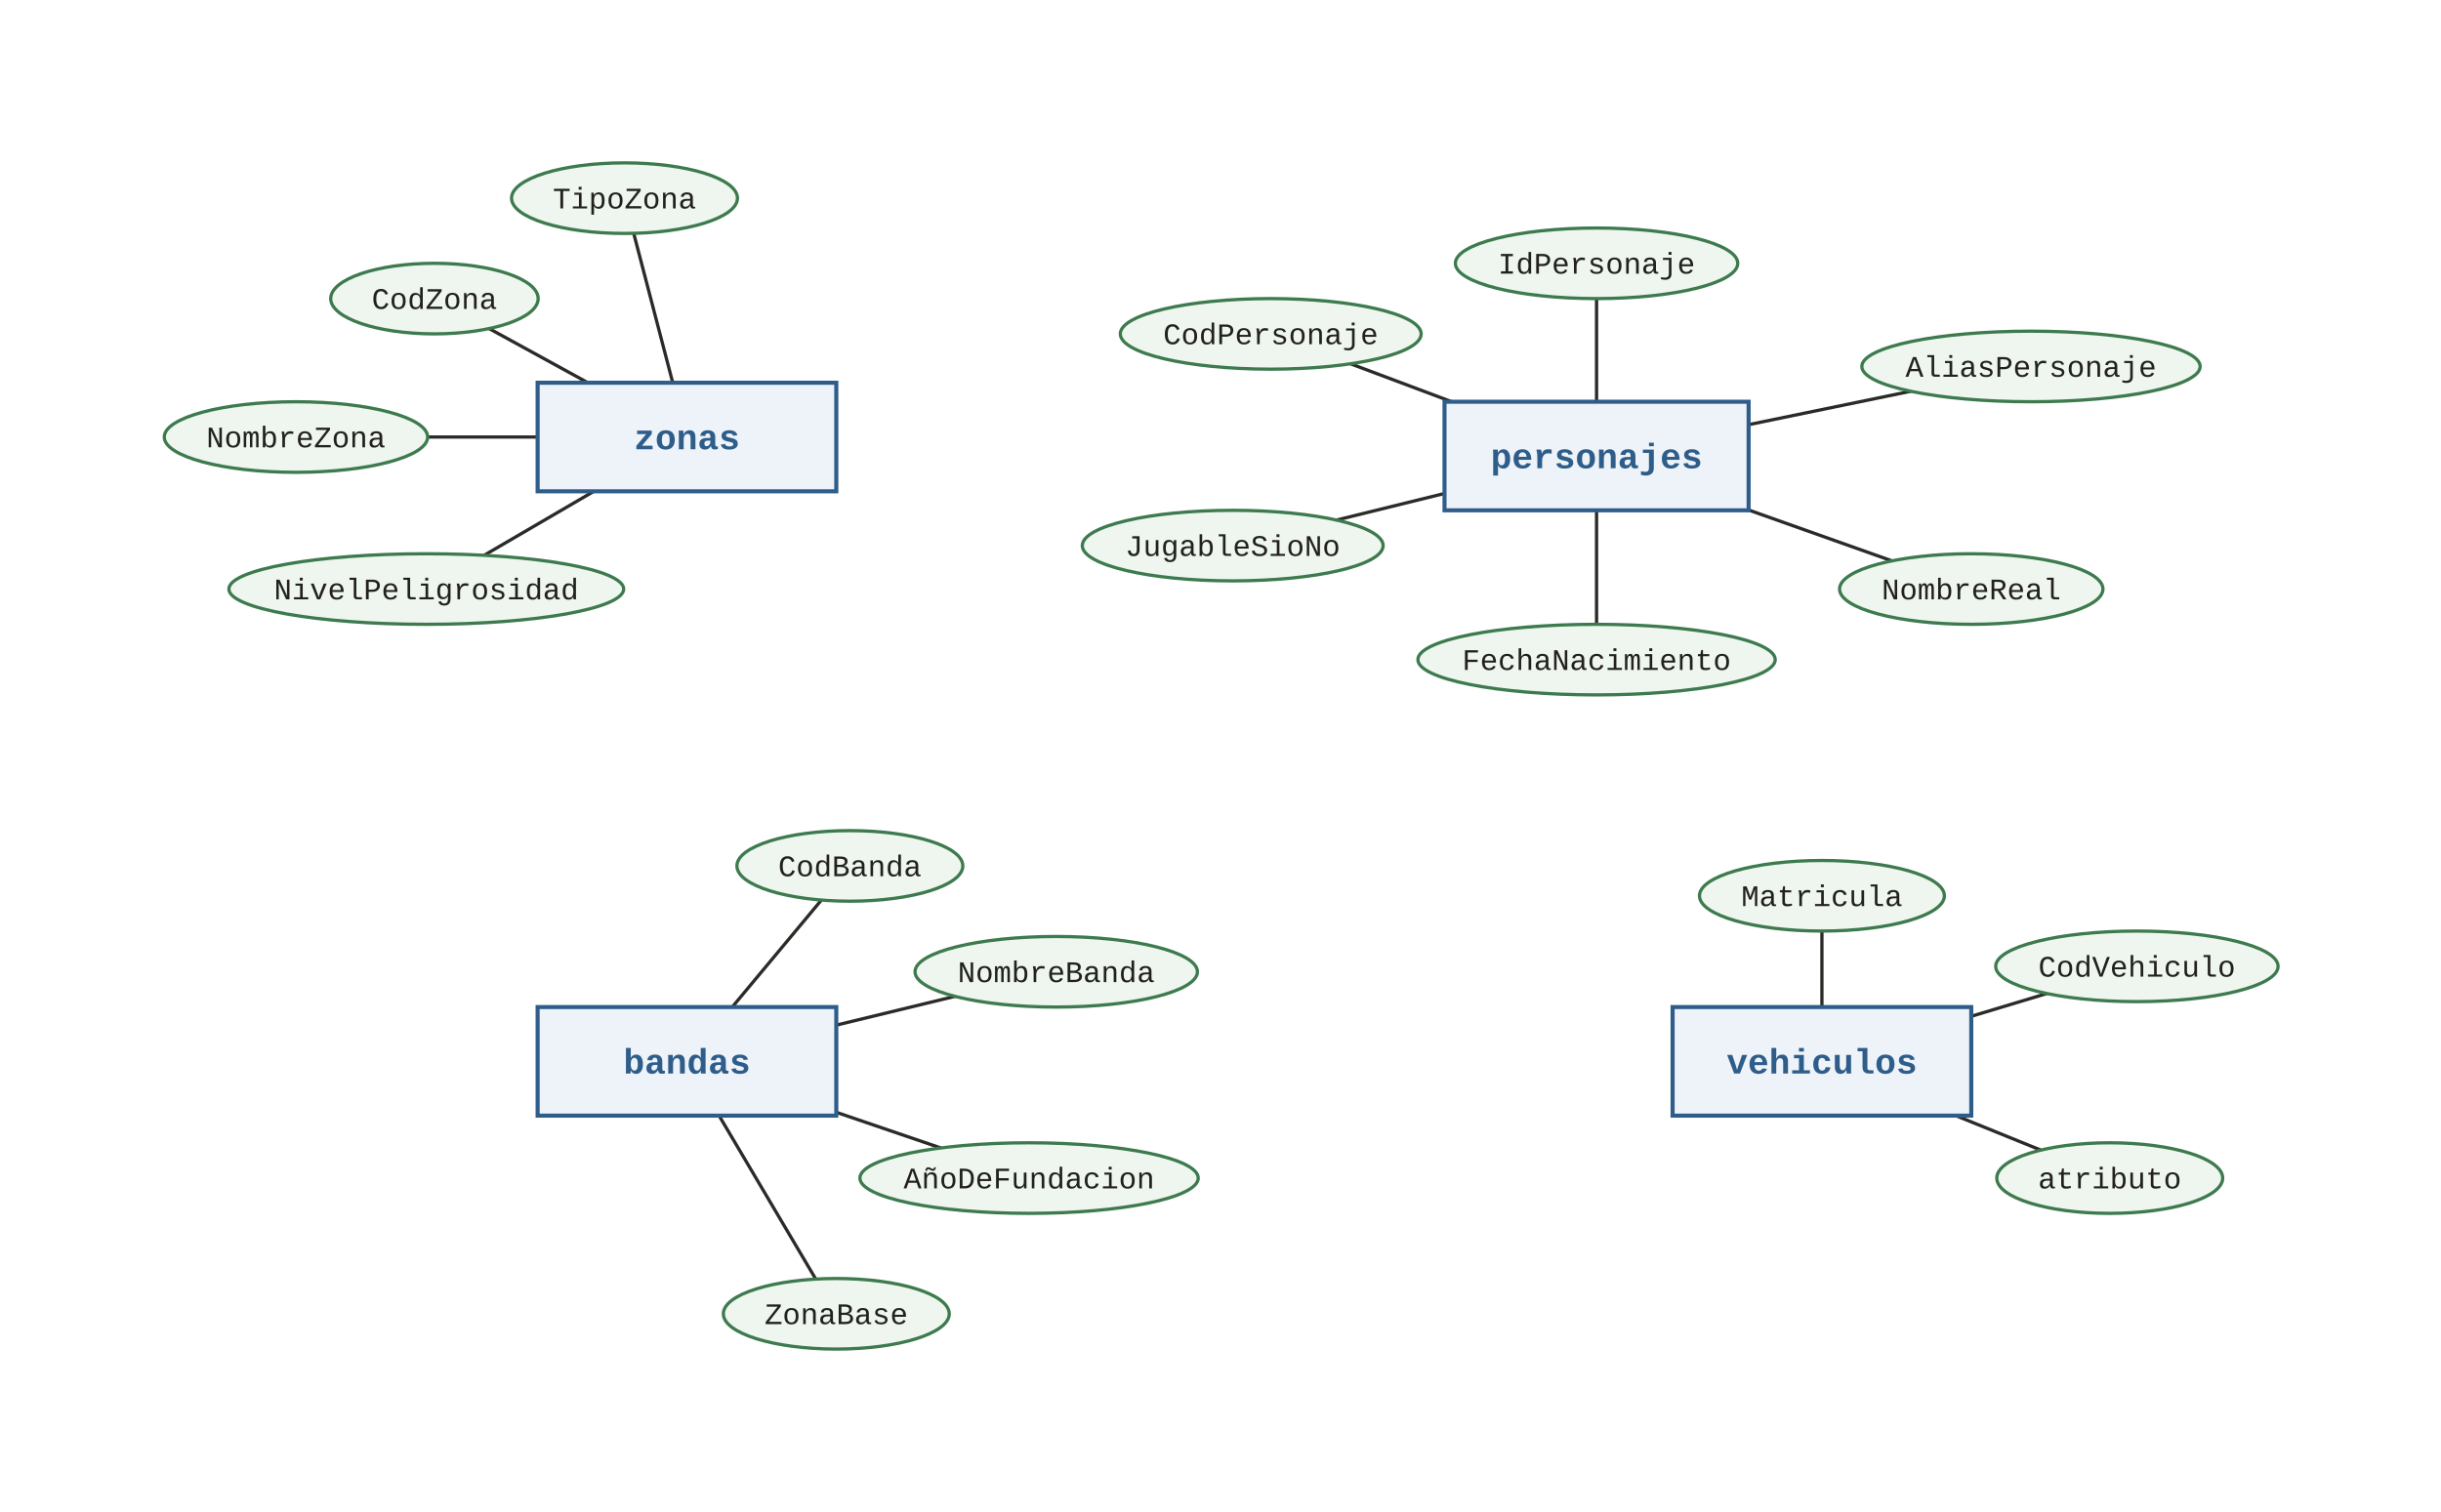
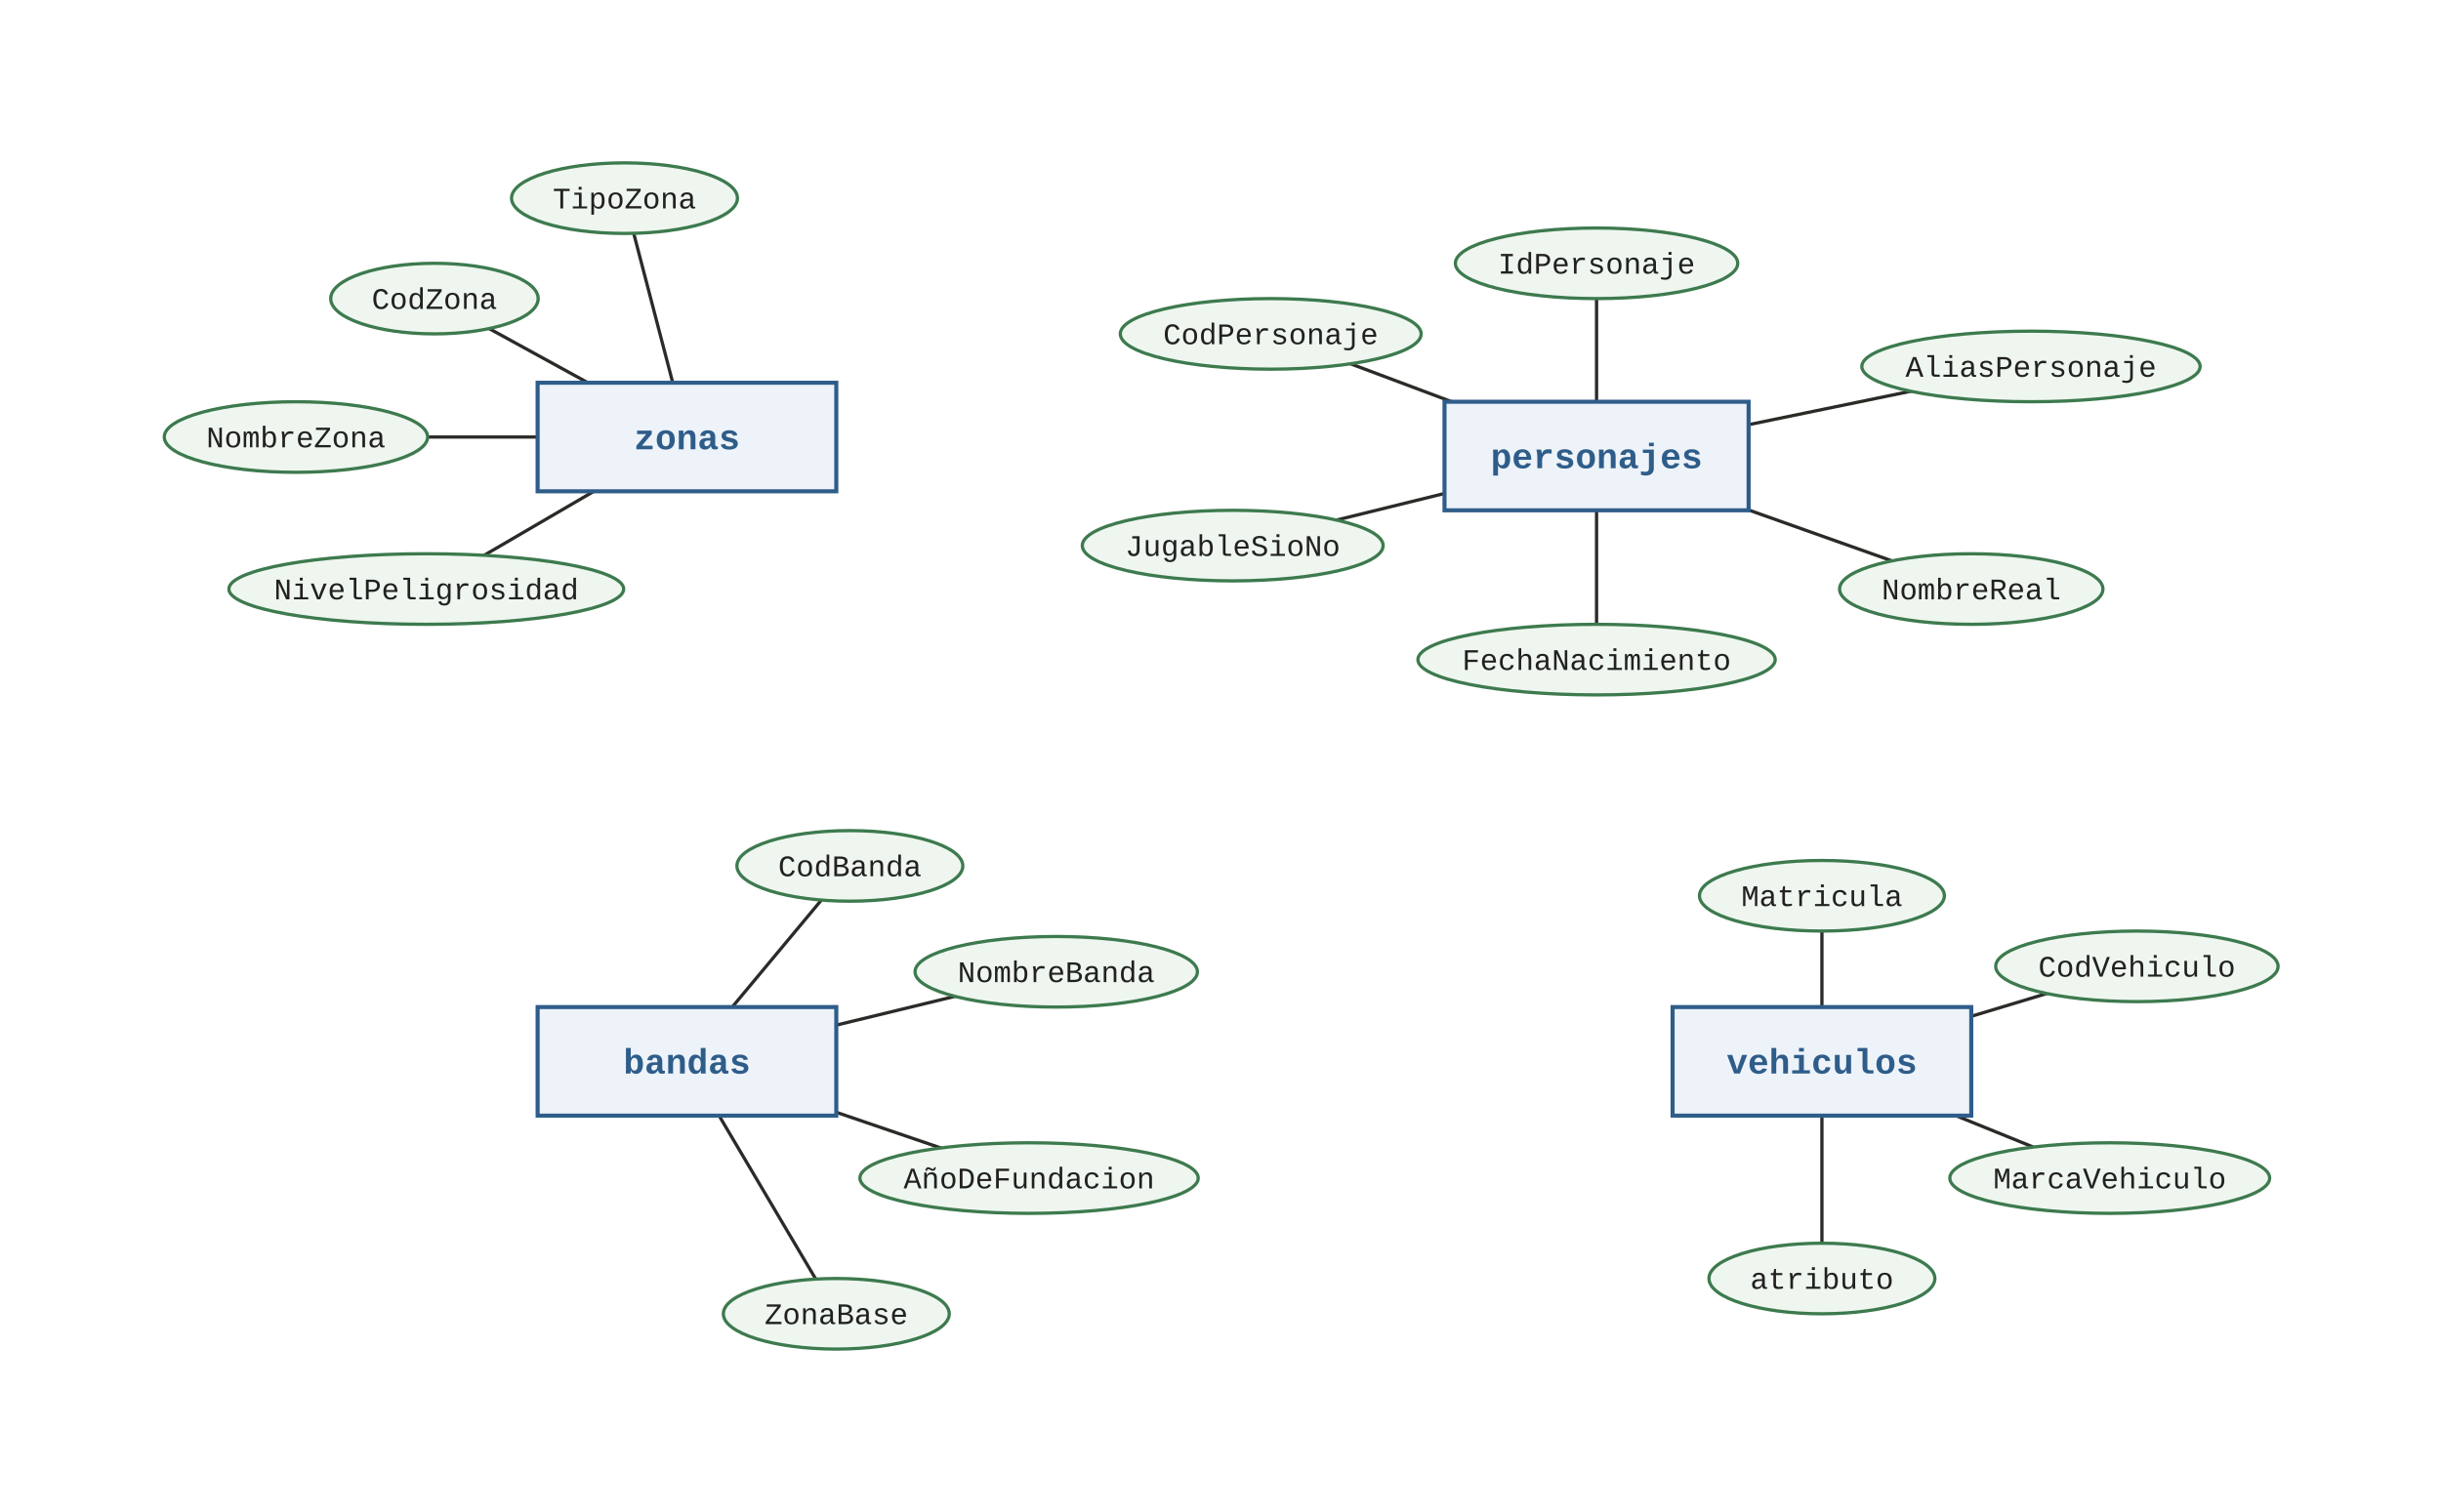
<svg xmlns="http://www.w3.org/2000/svg" viewBox="1993 1634 899 557" width="899" height="557">
  <style>.ln{stroke:#2B2A27;stroke-width:1.2}.mk{stroke:#2B2A27;stroke-width:1.5;fill:none}.mo{fill:#FFFFFF;stroke:#2B2A27;stroke-width:1.5}
.ent{fill:#EDF3F9;stroke:#2F5D8A;stroke-width:1.5}.dia{fill:#FBF2E0;stroke:#9C6510;stroke-width:1.5}.att{fill:#EEF6EF;stroke:#3D7A4E;stroke-width:1.2}.att.key{fill:#F3EDFB;stroke:#7A4FB8}.att.dr{stroke-dasharray:4 3}
.ent.in,.dia.in{fill:none}.dup{stroke:#C0362C;stroke-width:2.4}
.tx{fill:#22211F;font:11px Consolas,'JetBrains Mono','Courier New',monospace}.txk{fill:#6B3FA8;font-weight:600}.tb{font:600 13px Consolas,'JetBrains Mono','Courier New',monospace;fill:#2F5D8A}.tr{font:600 12px Consolas,'JetBrains Mono','Courier New',monospace;fill:#9C6510}.tt{font:600 10px Consolas,'JetBrains Mono','Courier New',monospace;fill:#6B6A64}
.ul{stroke:#6B3FA8;stroke-width:1}.ul.p{stroke-dasharray:3 2}.card{font:600 11px Consolas,'JetBrains Mono','Courier New',monospace;fill:#A2441C;paint-order:stroke;stroke:#FFFFFF;stroke-width:4px;stroke-linejoin:round}.cardq{fill:#6B6A64}
.tbox{fill:#FFFFFF;stroke:#A9B2C0;stroke-width:1}.thd{fill:#33557F}.thx{font:600 12.5px Consolas,'JetBrains Mono','Courier New',monospace;fill:#FFFFFF}.cx{font:11.5px Consolas,'JetBrains Mono','Courier New',monospace;fill:#22211F}.cpk{fill:#6B3FA8;font-weight:600}.cfk{fill:#A3304A}.cty{fill:#6B6A64;font-weight:400}.uq{font:600 9px Consolas,'JetBrains Mono','Courier New',monospace;fill:#2A7F8F}
.lk{stroke:#6B6A64;stroke-width:1.4;fill:none}.lk.dash{stroke-dasharray:6 4}.lkm{stroke:#6B6A64;stroke-width:1.5;fill:none}.lko{fill:#FFFFFF;stroke:#6B6A64;stroke-width:1.5}
.ipk{fill:#8E5FD0}.ifk{fill:#B4364E}.icol{fill:#2A7F8F}.inul{fill:none;stroke:#2A7F8F;stroke-width:1.3}
.rbox{fill:#FFFFFF;stroke:#22211F;stroke-width:1.1}.rnm{font:600 12.5px Consolas,'JetBrains Mono','Courier New',monospace;fill:#2F5D8A}.rcol{font:12px Consolas,'JetBrains Mono','Courier New',monospace;fill:#22211F}.rpk{font-weight:700;fill:#6B3FA8}.rfk{fill:#A3304A}.rul{stroke:#6B3FA8;stroke-width:1.1}
.rtag{font:600 9.5px Consolas,'JetBrains Mono','Courier New',monospace;fill:#6B6A64}.rarr{fill:none;stroke:#B4364E;stroke-width:1.1}.rhead{fill:#B4364E}
.ent.hd,.dia.hd{fill:none}.ktag{font:700 9px Consolas,'JetBrains Mono','Courier New',monospace;fill:#6B6A64}.rlab{fill:#FFFFFF;stroke:none;opacity:.92}.dia.assoc{stroke-dasharray:5 3}.ln.lid{stroke-width:2.2}.isal{fill:#9C6510}.skt{fill:#2F5D8A}
.thx.dup{fill:#FFC2BD}.cx.dup,.rnm.dup,.rcol.dup{fill:#C0362C;text-decoration:underline}
.note{stroke-width:1.2}.note-fold{stroke-width:1.2}.nc-y{fill:#FFF4C2;stroke:#D2AE36}.nc-b{fill:#DDEBFA;stroke:#7AA3D6}.nc-g{fill:#DFF2E1;stroke:#7DBB87}.nc-p{fill:#FBE1EC;stroke:#D98AAE}.note-fold{filter:brightness(.93)}.note-tx{font:12px 'Segoe UI',Arial,sans-serif;fill:#2B2A27}</style>
  <rect x="1993" y="1634" width="899" height="557" fill="#ffffff" />
  <line x1="2246" y1="1795" x2="2153" y2="1744" class="ln" />
  <line x1="2246" y1="1795" x2="2102" y2="1795" class="ln" />
  <line x1="2246" y1="1795" x2="2223" y2="1707" class="ln" />
  <line x1="2246" y1="1795" x2="2150" y2="1851" class="ln" />
  <line x1="2581" y1="1802" x2="2581" y2="1731" class="ln" />
  <line x1="2581" y1="1802" x2="2741" y2="1769" class="ln" />
  <line x1="2581" y1="1802" x2="2719" y2="1851" class="ln" />
  <line x1="2581" y1="1802" x2="2581" y2="1877" class="ln" />
  <line x1="2581" y1="1802" x2="2447" y2="1835" class="ln" />
  <line x1="2246" y1="2025" x2="2306" y2="1953" class="ln" />
  <line x1="2246" y1="2025" x2="2382" y2="1992" class="ln" />
  <line x1="2246" y1="2025" x2="2372" y2="2068" class="ln" />
  <line x1="2246" y1="2025" x2="2301" y2="2118" class="ln" />
  <line x1="2664" y1="2025" x2="2664" y2="1964" class="ln" />
  <line x1="2664" y1="2025" x2="2780" y2="1990" class="ln" />
  <line x1="2581" y1="1802" x2="2461" y2="1757" class="ln" />
  <line x1="2664" y1="2025" x2="2770" y2="2068" class="ln" />
+   <line x1="2664" y1="2025" x2="2664" y2="2105" class="ln" />
  <g class="node" data-id="nmwmhqvag3xdsrz">
    <rect x="2191" y="1775" width="110" height="40" class="ent" />
    <text x="2246" y="1799.5" text-anchor="middle" class="tb">zonas</text>
  </g>
  <g class="node" data-id="nmwmhrrtz46f440">
    <ellipse cx="2153" cy="1744" rx="38.2" ry="13" class="att" />
    <text x="2153" y="1747.8" text-anchor="middle" class="tx">CodZona</text>
  </g>
  <g class="node" data-id="nmwmhs1pz4838rc">
    <ellipse cx="2102" cy="1795" rx="48.5" ry="13" class="att" />
    <text x="2102" y="1798.8" text-anchor="middle" class="tx">NombreZona</text>
  </g>
  <g class="node" data-id="nmwmhse6k4avtgo">
    <ellipse cx="2223" cy="1707" rx="41.6" ry="13" class="att" />
    <text x="2223" y="1710.8" text-anchor="middle" class="tx">TipoZona</text>
  </g>
  <g class="node" data-id="nmwmhsl8x4cs0xw">
    <ellipse cx="2150" cy="1851" rx="72.7" ry="13" class="att" />
    <text x="2150" y="1854.8" text-anchor="middle" class="tx">NivelPeligrosidad</text>
  </g>
  <g class="node" data-id="nmwmhtg534eof8d">
    <rect x="2525" y="1782" width="112" height="40" class="ent" />
    <text x="2581" y="1806.5" text-anchor="middle" class="tb">personajes</text>
  </g>
  <g class="node" data-id="nmwmhtvoe4fcd3s">
    <ellipse cx="2581" cy="1731" rx="52" ry="13" class="att" />
    <text x="2581" y="1734.8" text-anchor="middle" class="tx">IdPersonaje</text>
  </g>
  <g class="node" data-id="nmwmhtzp54hasp6">
    <ellipse cx="2741" cy="1769" rx="62.3" ry="13" class="att" />
    <text x="2741" y="1772.8" text-anchor="middle" class="tx">AliasPersonaje</text>
  </g>
  <g class="node" data-id="nmwmhu9s44jnxp9">
    <ellipse cx="2719" cy="1851" rx="48.5" ry="13" class="att" />
    <text x="2719" y="1854.8" text-anchor="middle" class="tx">NombreReal</text>
  </g>
  <g class="node" data-id="nmwmhvhij4l5lyf">
    <ellipse cx="2581" cy="1877" rx="65.8" ry="13" class="att" />
    <text x="2581" y="1880.8" text-anchor="middle" class="tx">FechaNacimiento</text>
  </g>
  <g class="node" data-id="nmwmhw2st4nqzpn">
    <ellipse cx="2447" cy="1835" rx="55.4" ry="13" class="att" />
    <text x="2447" y="1838.8" text-anchor="middle" class="tx">JugableSioNo</text>
  </g>
  <g class="node" data-id="nmwmhxjzb4pf9rv">
    <rect x="2191" y="2005" width="110" height="40" class="ent" />
    <text x="2246" y="2029.5" text-anchor="middle" class="tb">bandas</text>
  </g>
  <g class="node" data-id="nmwmhxsy74qo5d7">
    <ellipse cx="2306" cy="1953" rx="41.6" ry="13" class="att" />
    <text x="2306" y="1956.8" text-anchor="middle" class="tx">CodBanda</text>
  </g>
  <g class="node" data-id="nmwmhy7ny4s7mmz">
    <ellipse cx="2382" cy="1992" rx="52" ry="13" class="att" />
    <text x="2382" y="1995.8" text-anchor="middle" class="tx">NombreBanda</text>
  </g>
  <g class="node" data-id="nmwmhzwdd4umxmz">
    <ellipse cx="2372" cy="2068" rx="62.3" ry="13" class="att" />
    <text x="2372" y="2071.8" text-anchor="middle" class="tx">AñoDeFundacion</text>
  </g>
  <g class="node" data-id="nmwmi0gy84w97ze">
    <ellipse cx="2301" cy="2118" rx="41.6" ry="13" class="att" />
    <text x="2301" y="2121.8" text-anchor="middle" class="tx">ZonaBase</text>
  </g>
  <g class="node" data-id="nmwmi2cq74yrbnu">
    <rect x="2609" y="2005" width="110" height="40" class="ent" />
    <text x="2664" y="2029.5" text-anchor="middle" class="tb">vehiculos</text>
  </g>
  <g class="node" data-id="nmwmi2nv34ztt1i">
    <ellipse cx="2664" cy="1964" rx="45.1" ry="13" class="att" />
    <text x="2664" y="1967.8" text-anchor="middle" class="tx">Matricula</text>
  </g>
  <g class="node" data-id="nmwmi3kmf51jxje">
    <ellipse cx="2780" cy="1990" rx="52" ry="13" class="att" />
    <text x="2780" y="1993.8" text-anchor="middle" class="tx">CodVehiculo</text>
  </g>
  <g class="node" data-id="nmwmi402d53smqh">
    <ellipse cx="2461" cy="1757" rx="55.4" ry="13" class="att" />
    <text x="2461" y="1760.8" text-anchor="middle" class="tx">CodPersonaje</text>
  </g>
  <g class="node" data-id="nmwmi4m2t551h8a">
-     <ellipse cx="2770" cy="2068" rx="41.6" ry="13" class="att" />
-     <text x="2770" y="2071.8" text-anchor="middle" class="tx">atributo</text>
+     <ellipse cx="2770" cy="2068" rx="58.9" ry="13" class="att" />
+     <text x="2770" y="2071.8" text-anchor="middle" class="tx">MarcaVehiculo</text>
+   </g>
+   <g class="node" data-id="nmwmi5d3357tlys">
+     <ellipse cx="2664" cy="2105" rx="41.6" ry="13" class="att" />
+     <text x="2664" y="2108.8" text-anchor="middle" class="tx">atributo</text>
  </g>
</svg>
